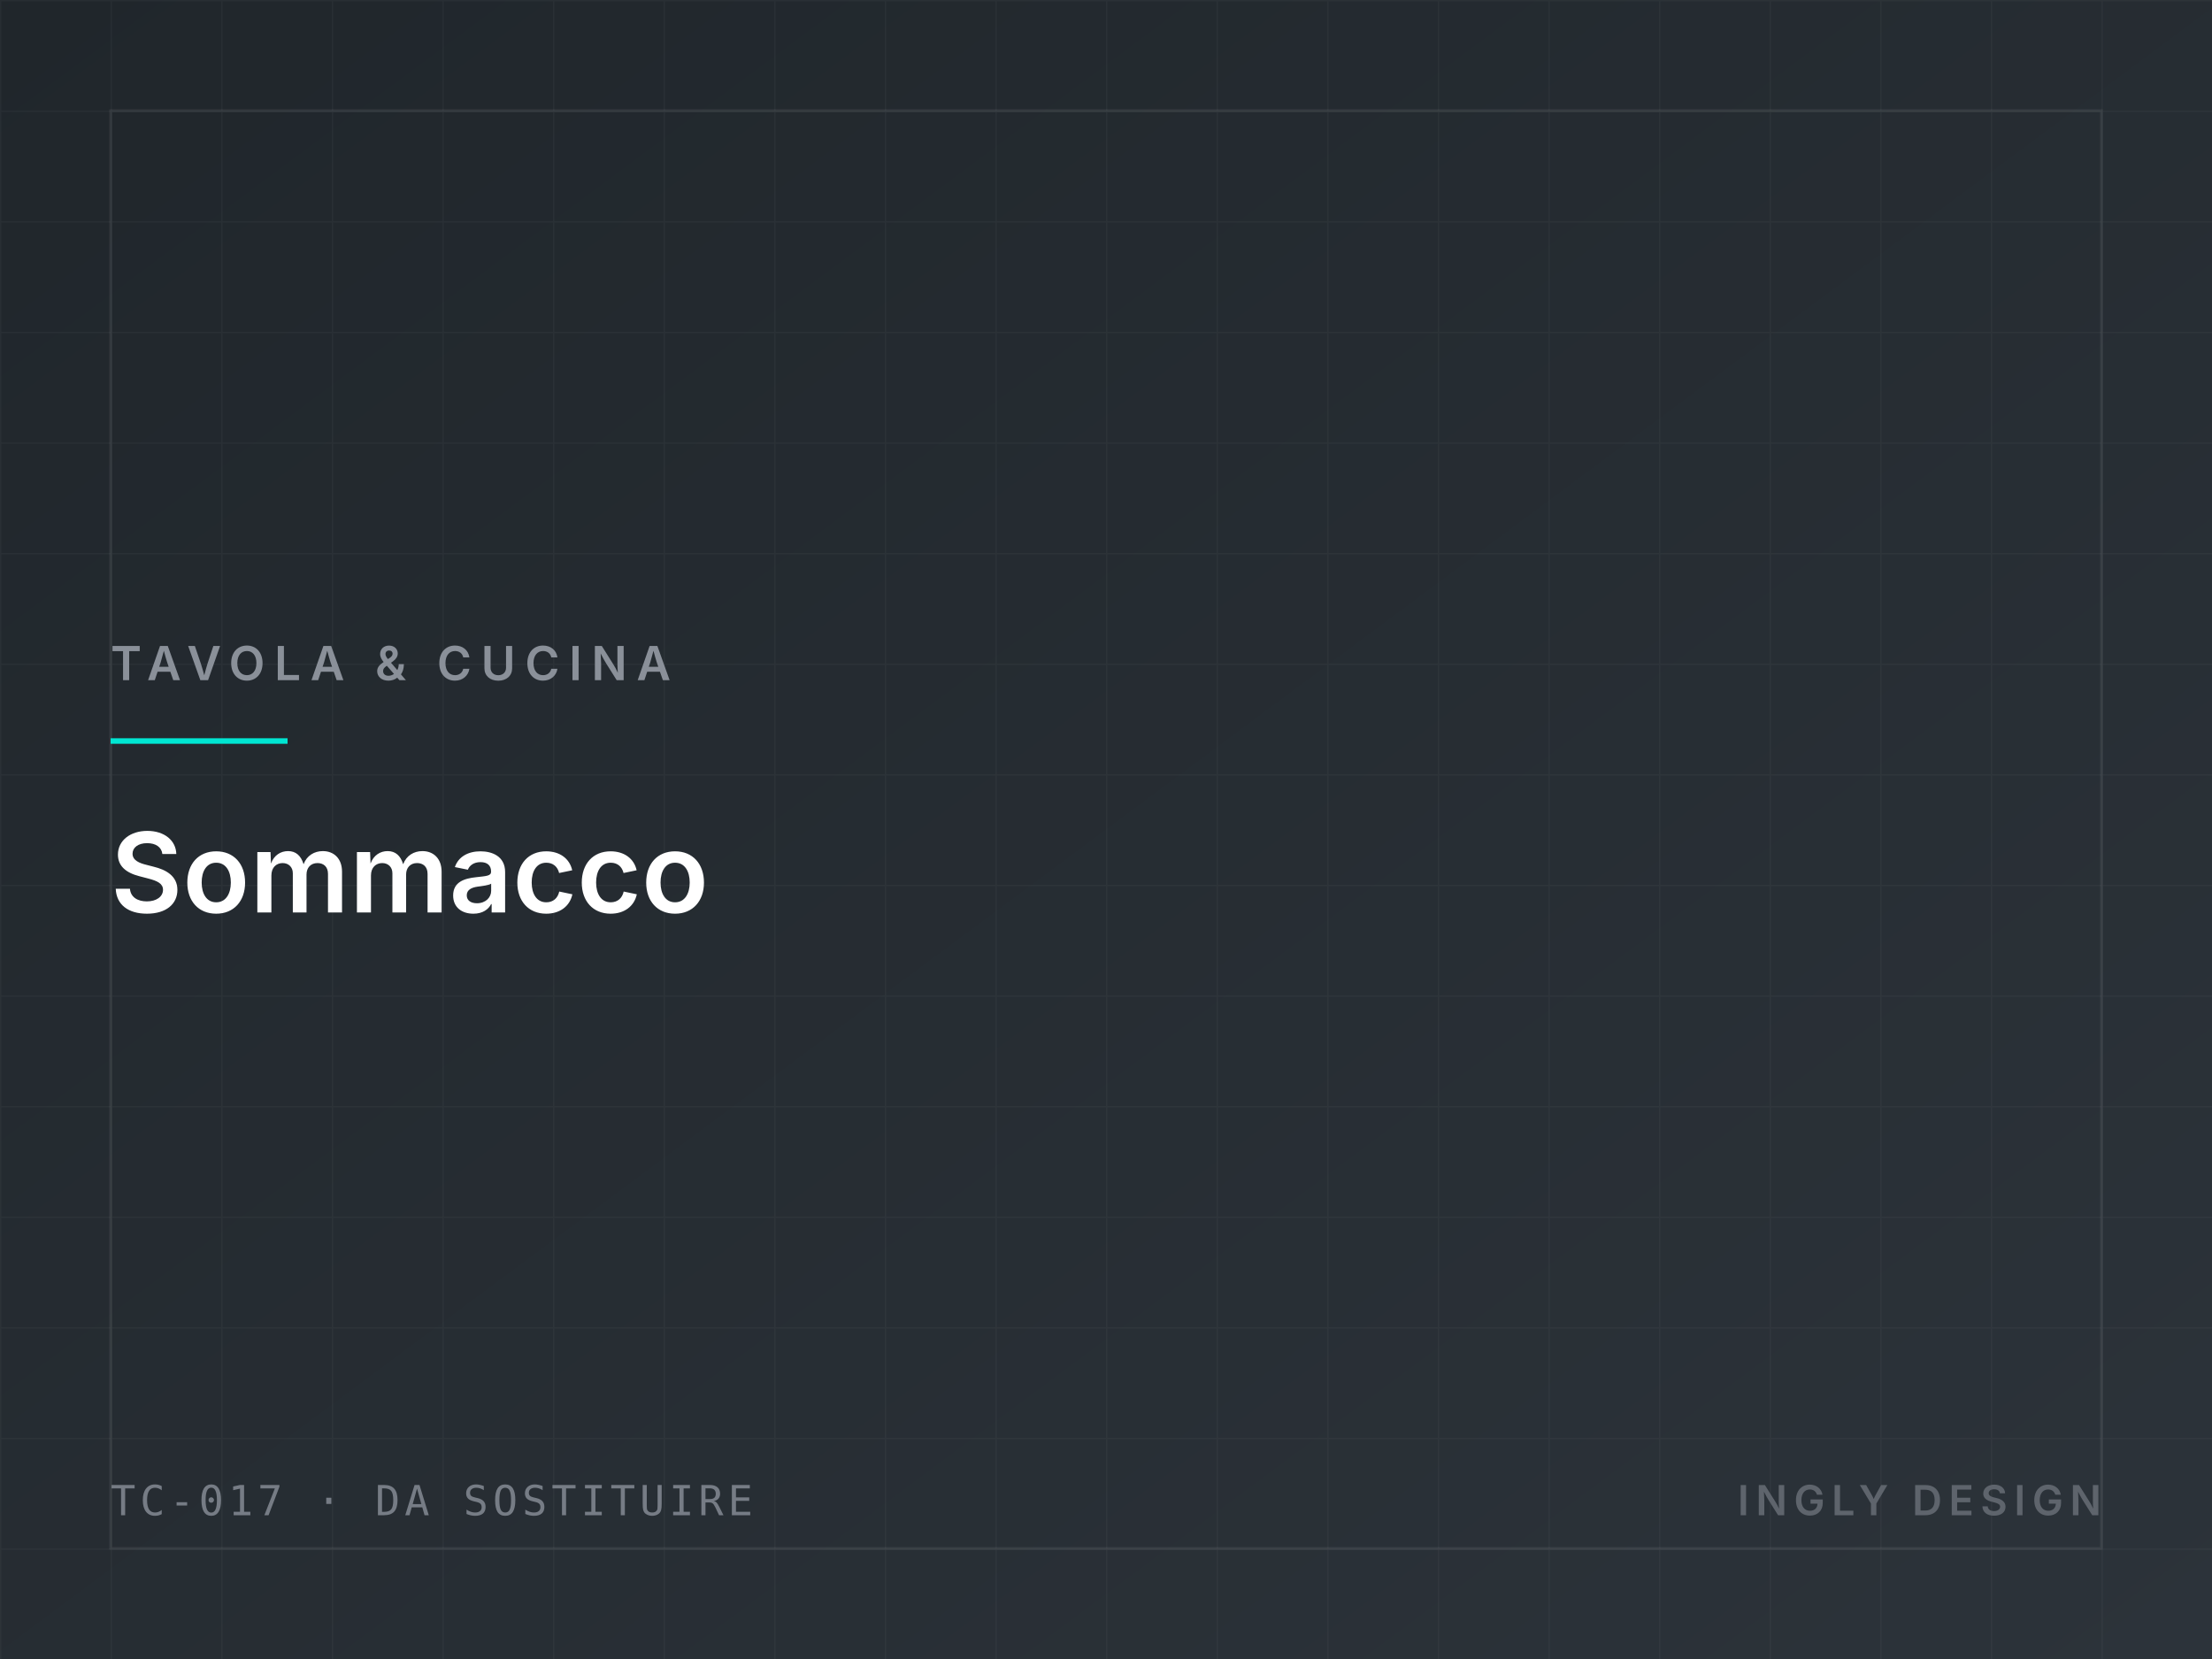
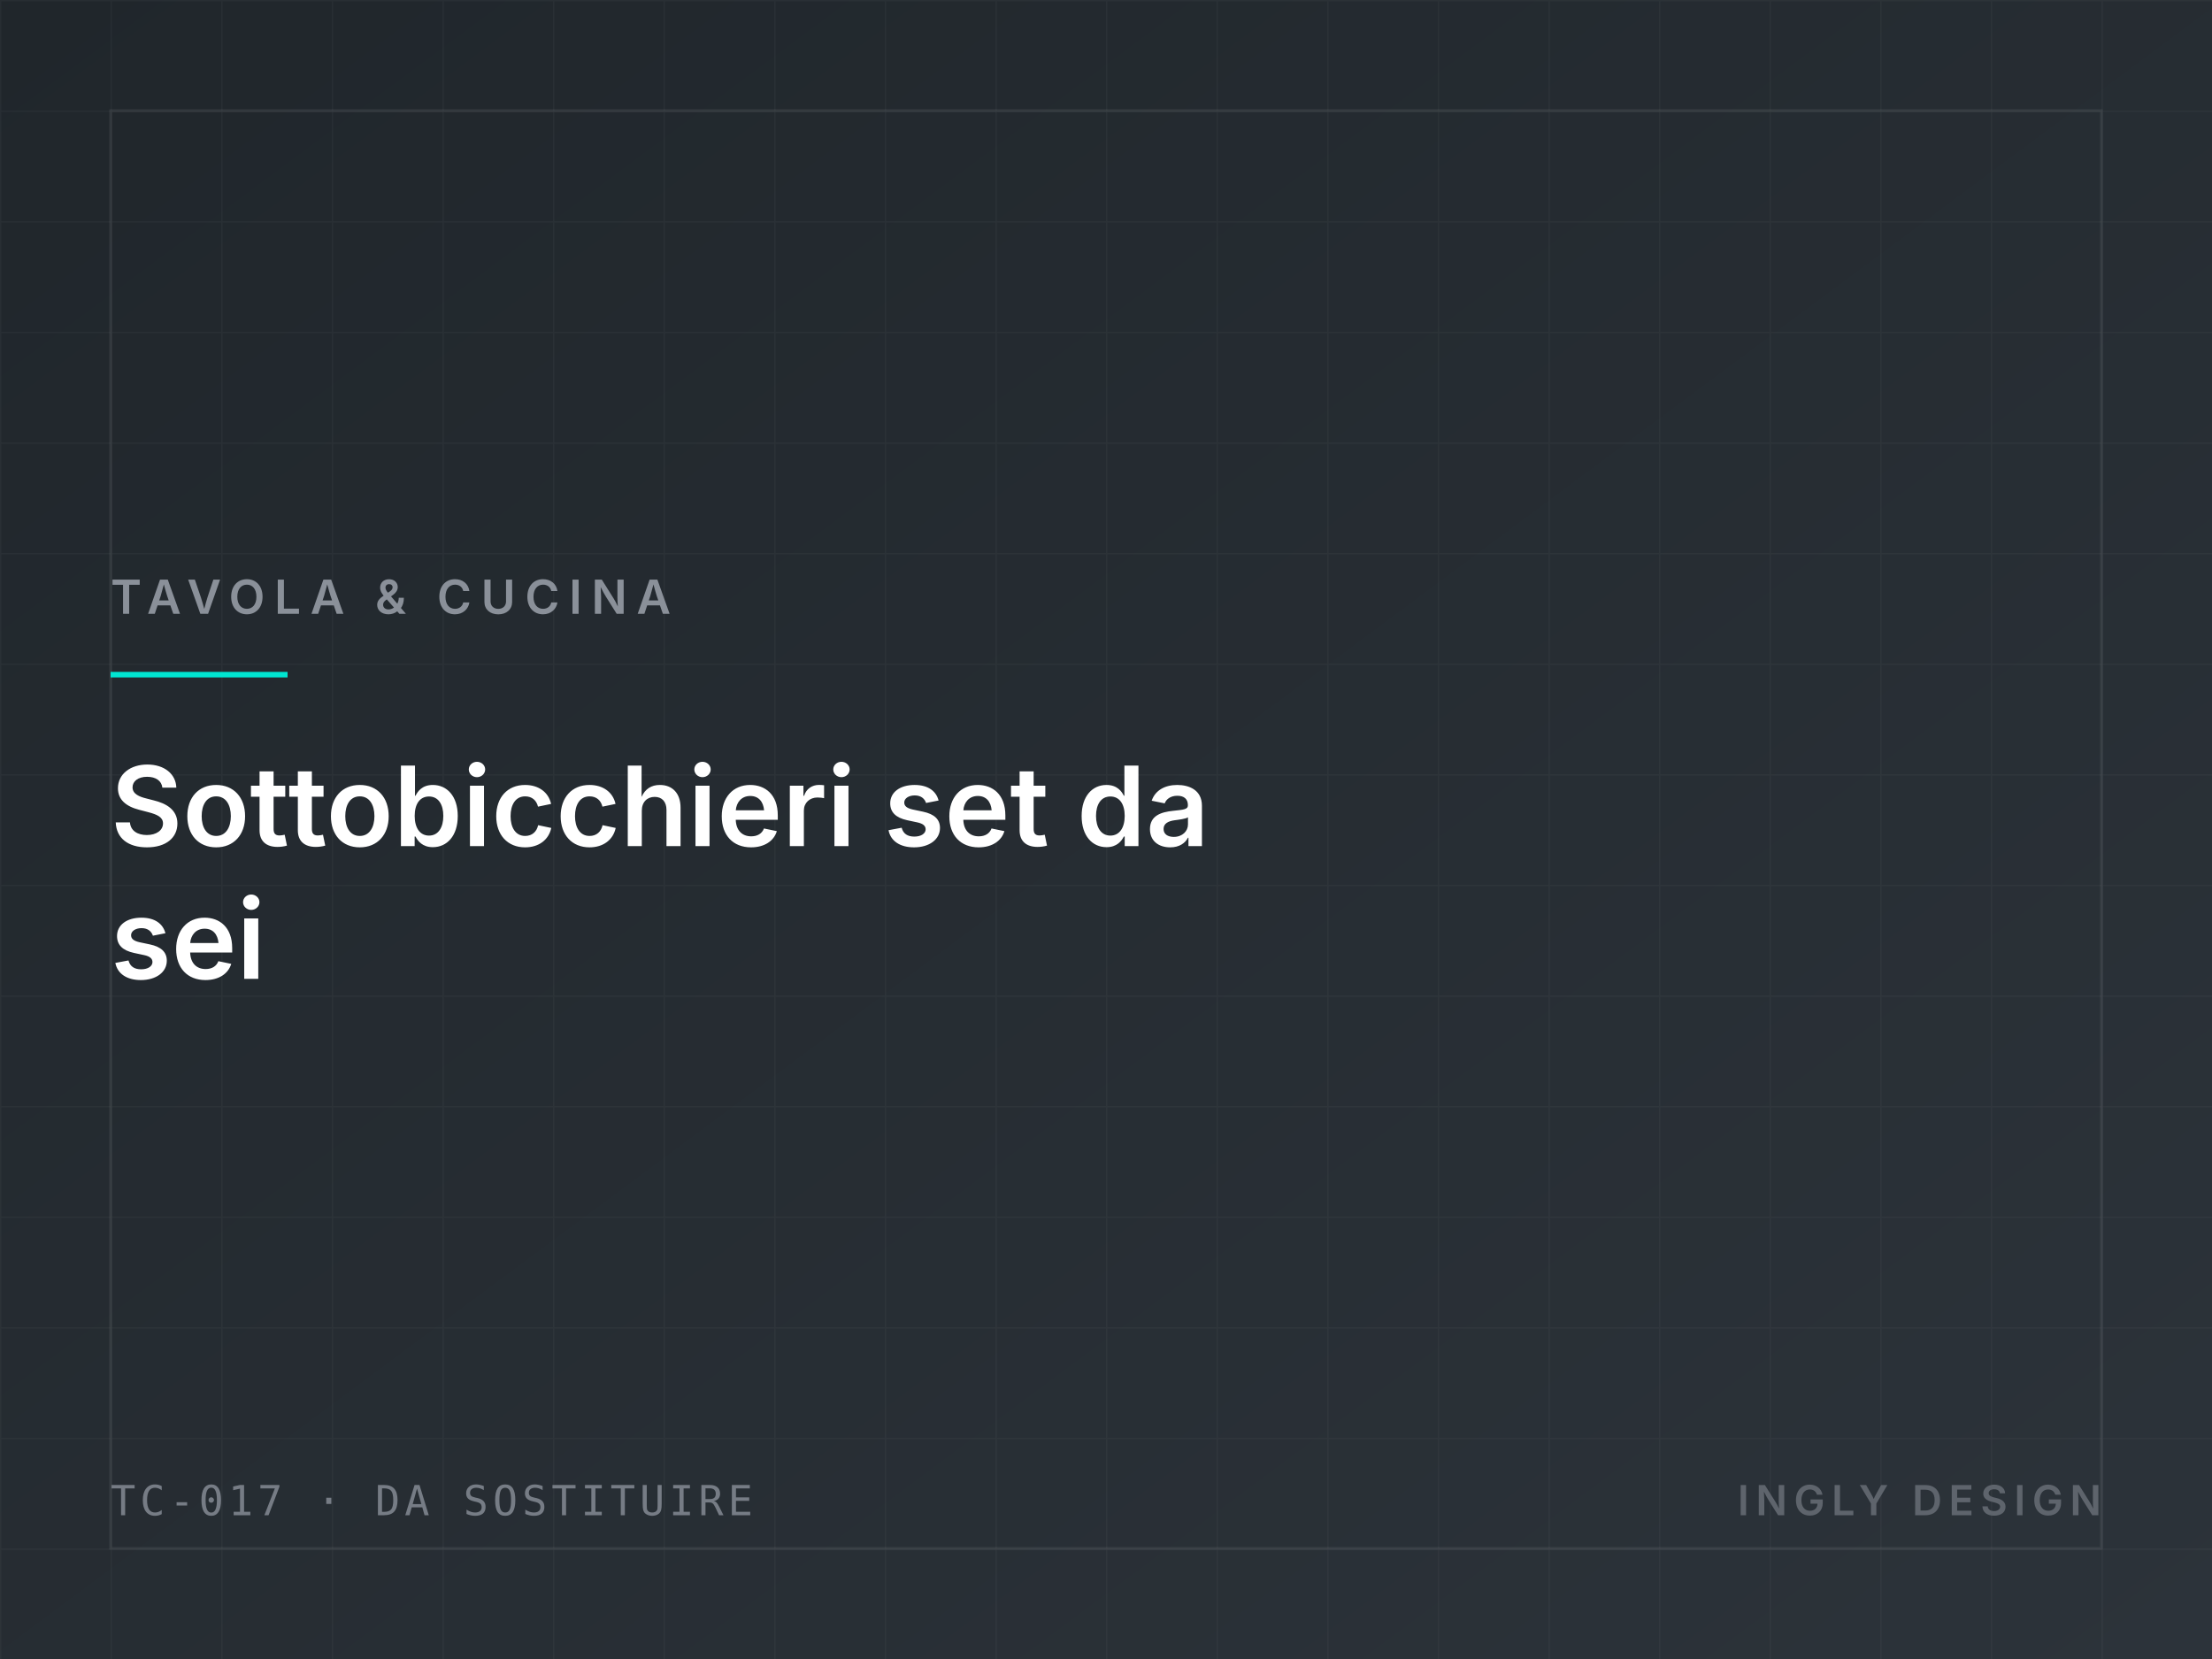
- <svg xmlns="http://www.w3.org/2000/svg" viewBox="0 0 800 600" width="800" height="600" role="img" aria-label="Sommacco">
+ <svg xmlns="http://www.w3.org/2000/svg" viewBox="0 0 800 600" width="800" height="600" role="img" aria-label="Sottobicchieri set da sei">
  <defs>
    <linearGradient id="g" x1="0" y1="0" x2="1" y2="1">
      <stop offset="0" stop-color="#20262B" />
      <stop offset="1" stop-color="#2C333A" />
    </linearGradient>
    <pattern id="grid" width="40" height="40" patternUnits="userSpaceOnUse">
      <path d="M40 0H0V40" fill="none" stroke="#ffffff" stroke-opacity=".035" stroke-width="1" />
    </pattern>
  </defs>
  <rect width="800" height="600" fill="url(#g)" />
  <rect width="800" height="600" fill="url(#grid)" />
  <rect x="40" y="40" width="720" height="520" fill="none" stroke="#ffffff" stroke-opacity=".07" />
-   <line x1="40" y1="268" x2="104" y2="268" stroke="#00E6D2" stroke-width="2" />
-   <text x="40" y="246" font-family="system-ui,-apple-system,Segoe UI,sans-serif" font-size="17" font-weight="600" letter-spacing="3.4" fill="#8A9099">TAVOLA &amp; CUCINA</text>
-   <text x="40" y="330" font-family="system-ui,-apple-system,Segoe UI,sans-serif" font-size="40" font-weight="600" fill="#FFFFFF">Sommacco</text>
+   <line x1="40" y1="244" x2="104" y2="244" stroke="#00E6D2" stroke-width="2" />
+   <text x="40" y="222" font-family="system-ui,-apple-system,Segoe UI,sans-serif" font-size="17" font-weight="600" letter-spacing="3.4" fill="#8A9099">TAVOLA &amp; CUCINA</text>
+   <text x="40" y="306" font-family="system-ui,-apple-system,Segoe UI,sans-serif" font-size="40" font-weight="600" fill="#FFFFFF">Sottobicchieri set da</text>
+   <text x="40" y="354" font-family="system-ui,-apple-system,Segoe UI,sans-serif" font-size="40" font-weight="600" fill="#FFFFFF">sei</text>
  <text x="40" y="548" font-family="ui-monospace,SFMono-Regular,Menlo,monospace" font-size="15" letter-spacing="1.6" fill="#767C85">TC-017 · DA SOSTITUIRE</text>
  <text x="760" y="548" text-anchor="end" font-family="system-ui,-apple-system,Segoe UI,sans-serif" font-size="15" font-weight="600" letter-spacing="2.4" fill="#5E646C">INGLY DESIGN</text>
</svg>
